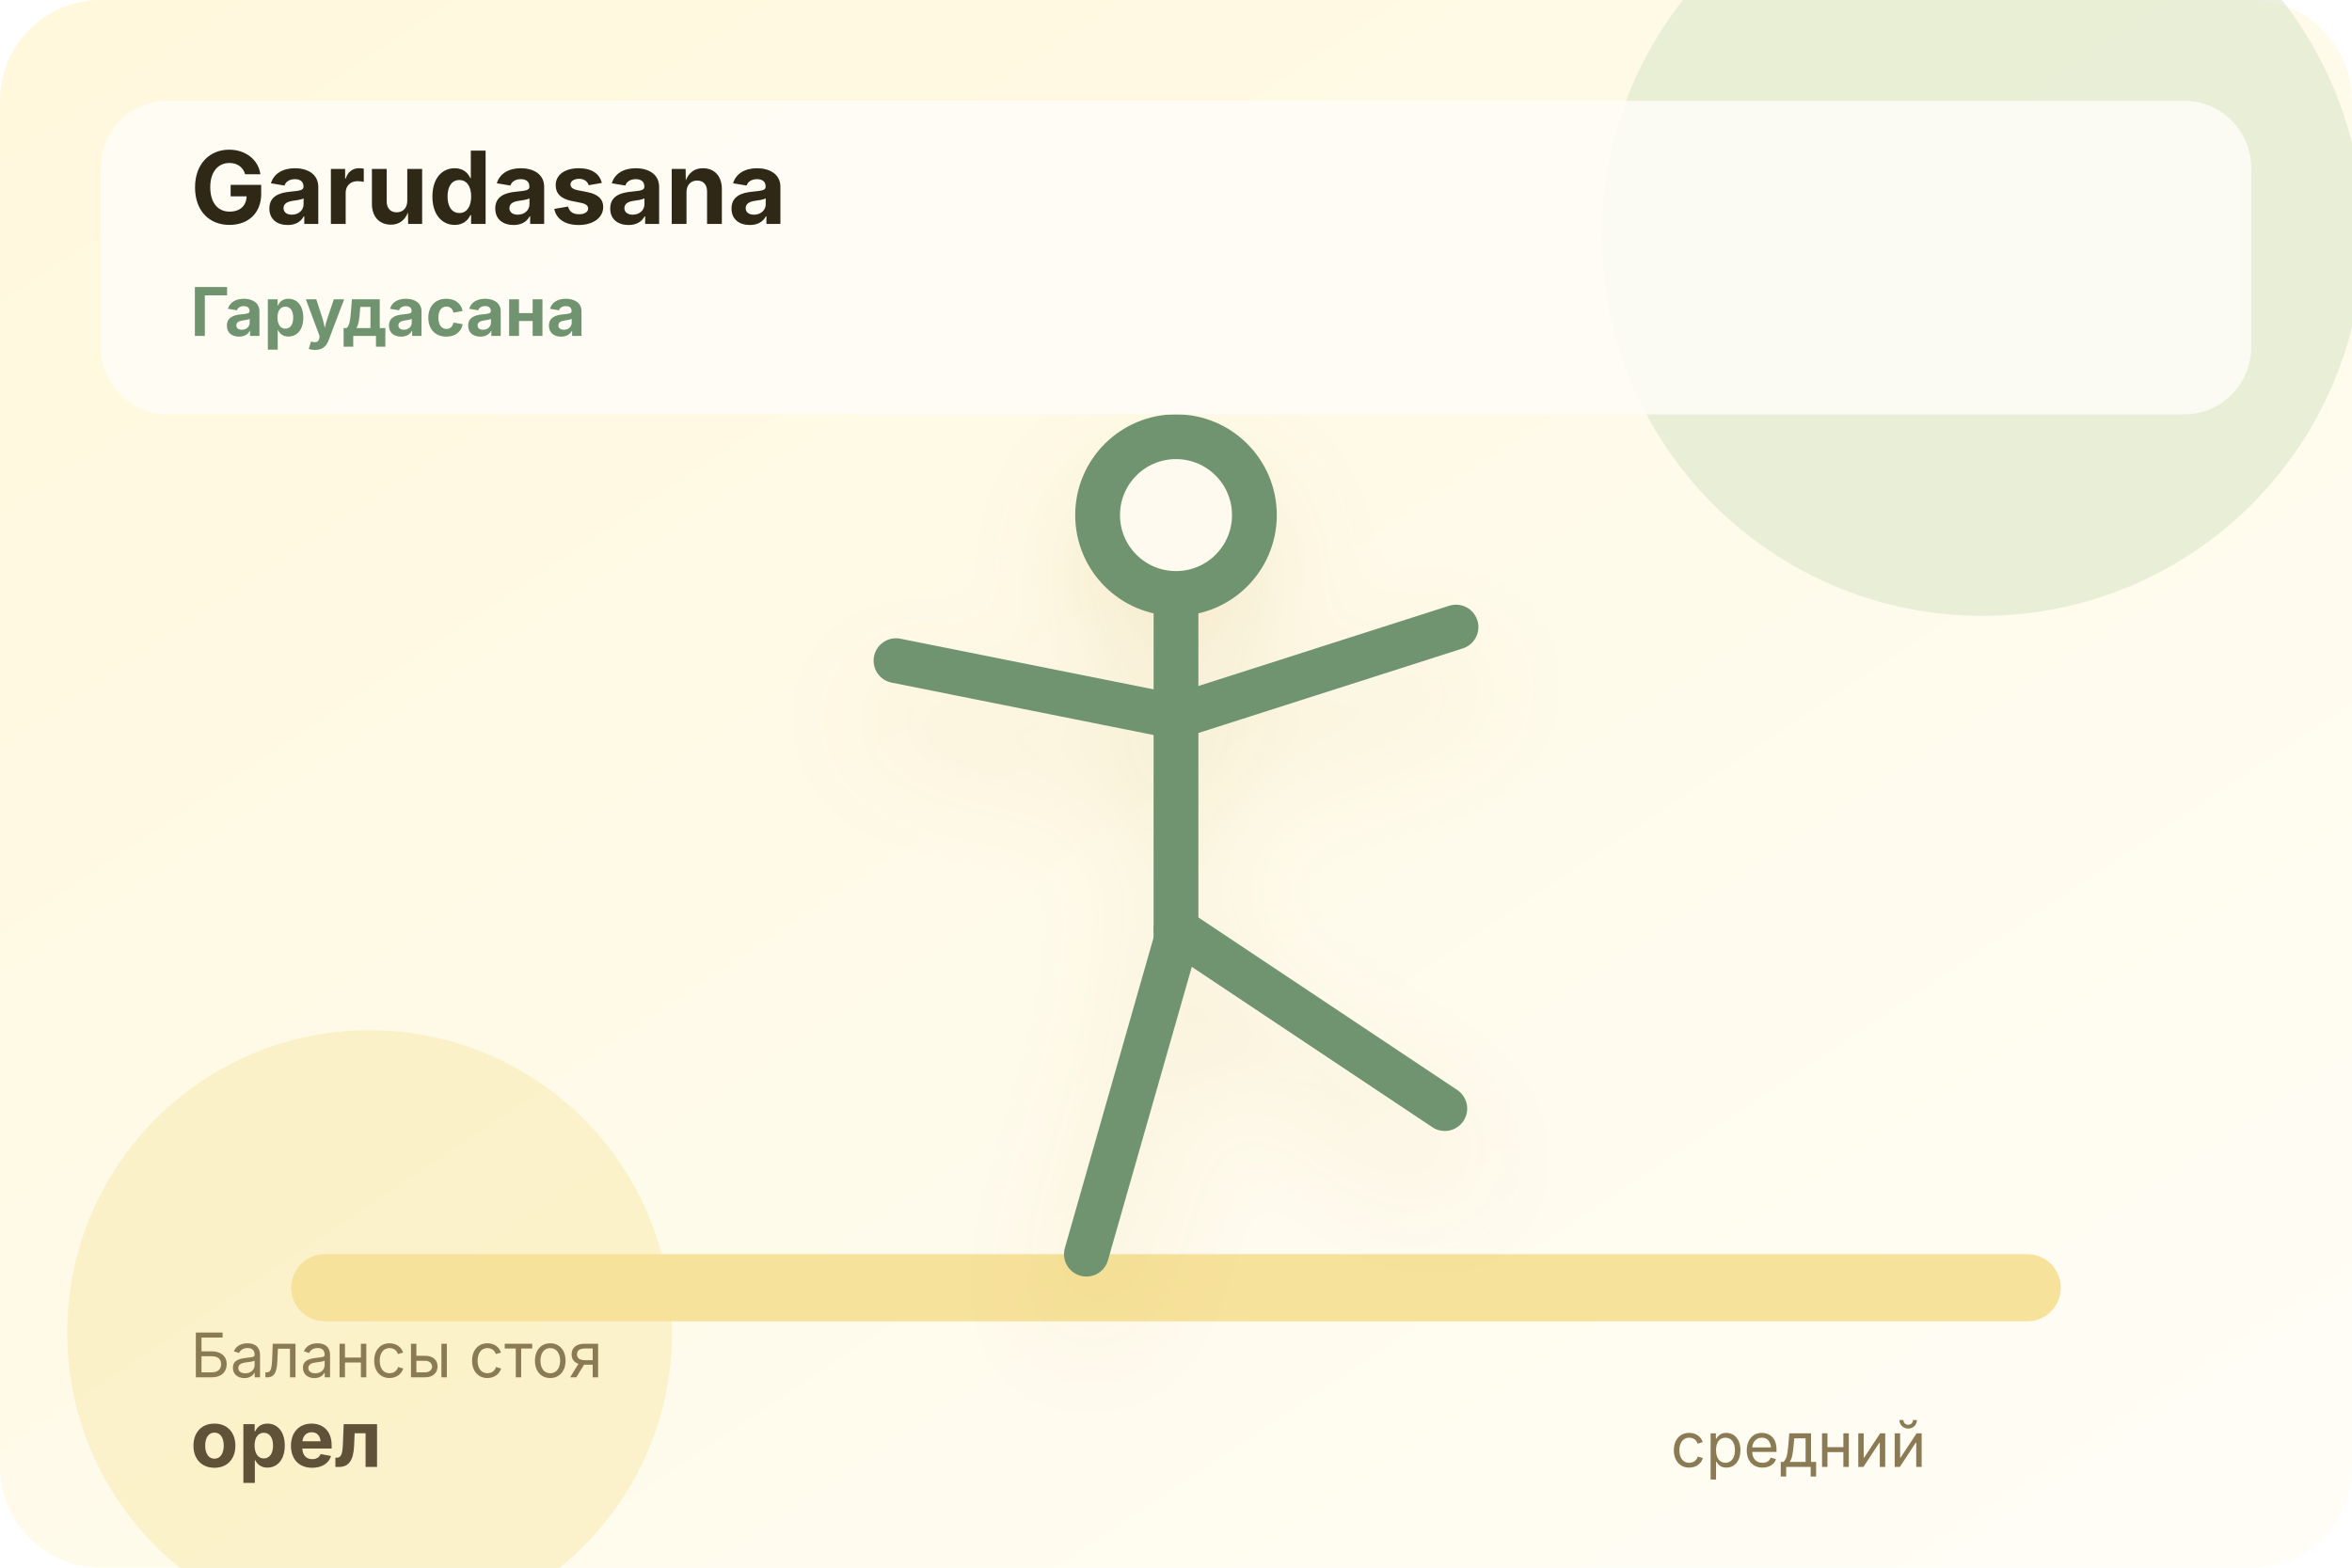
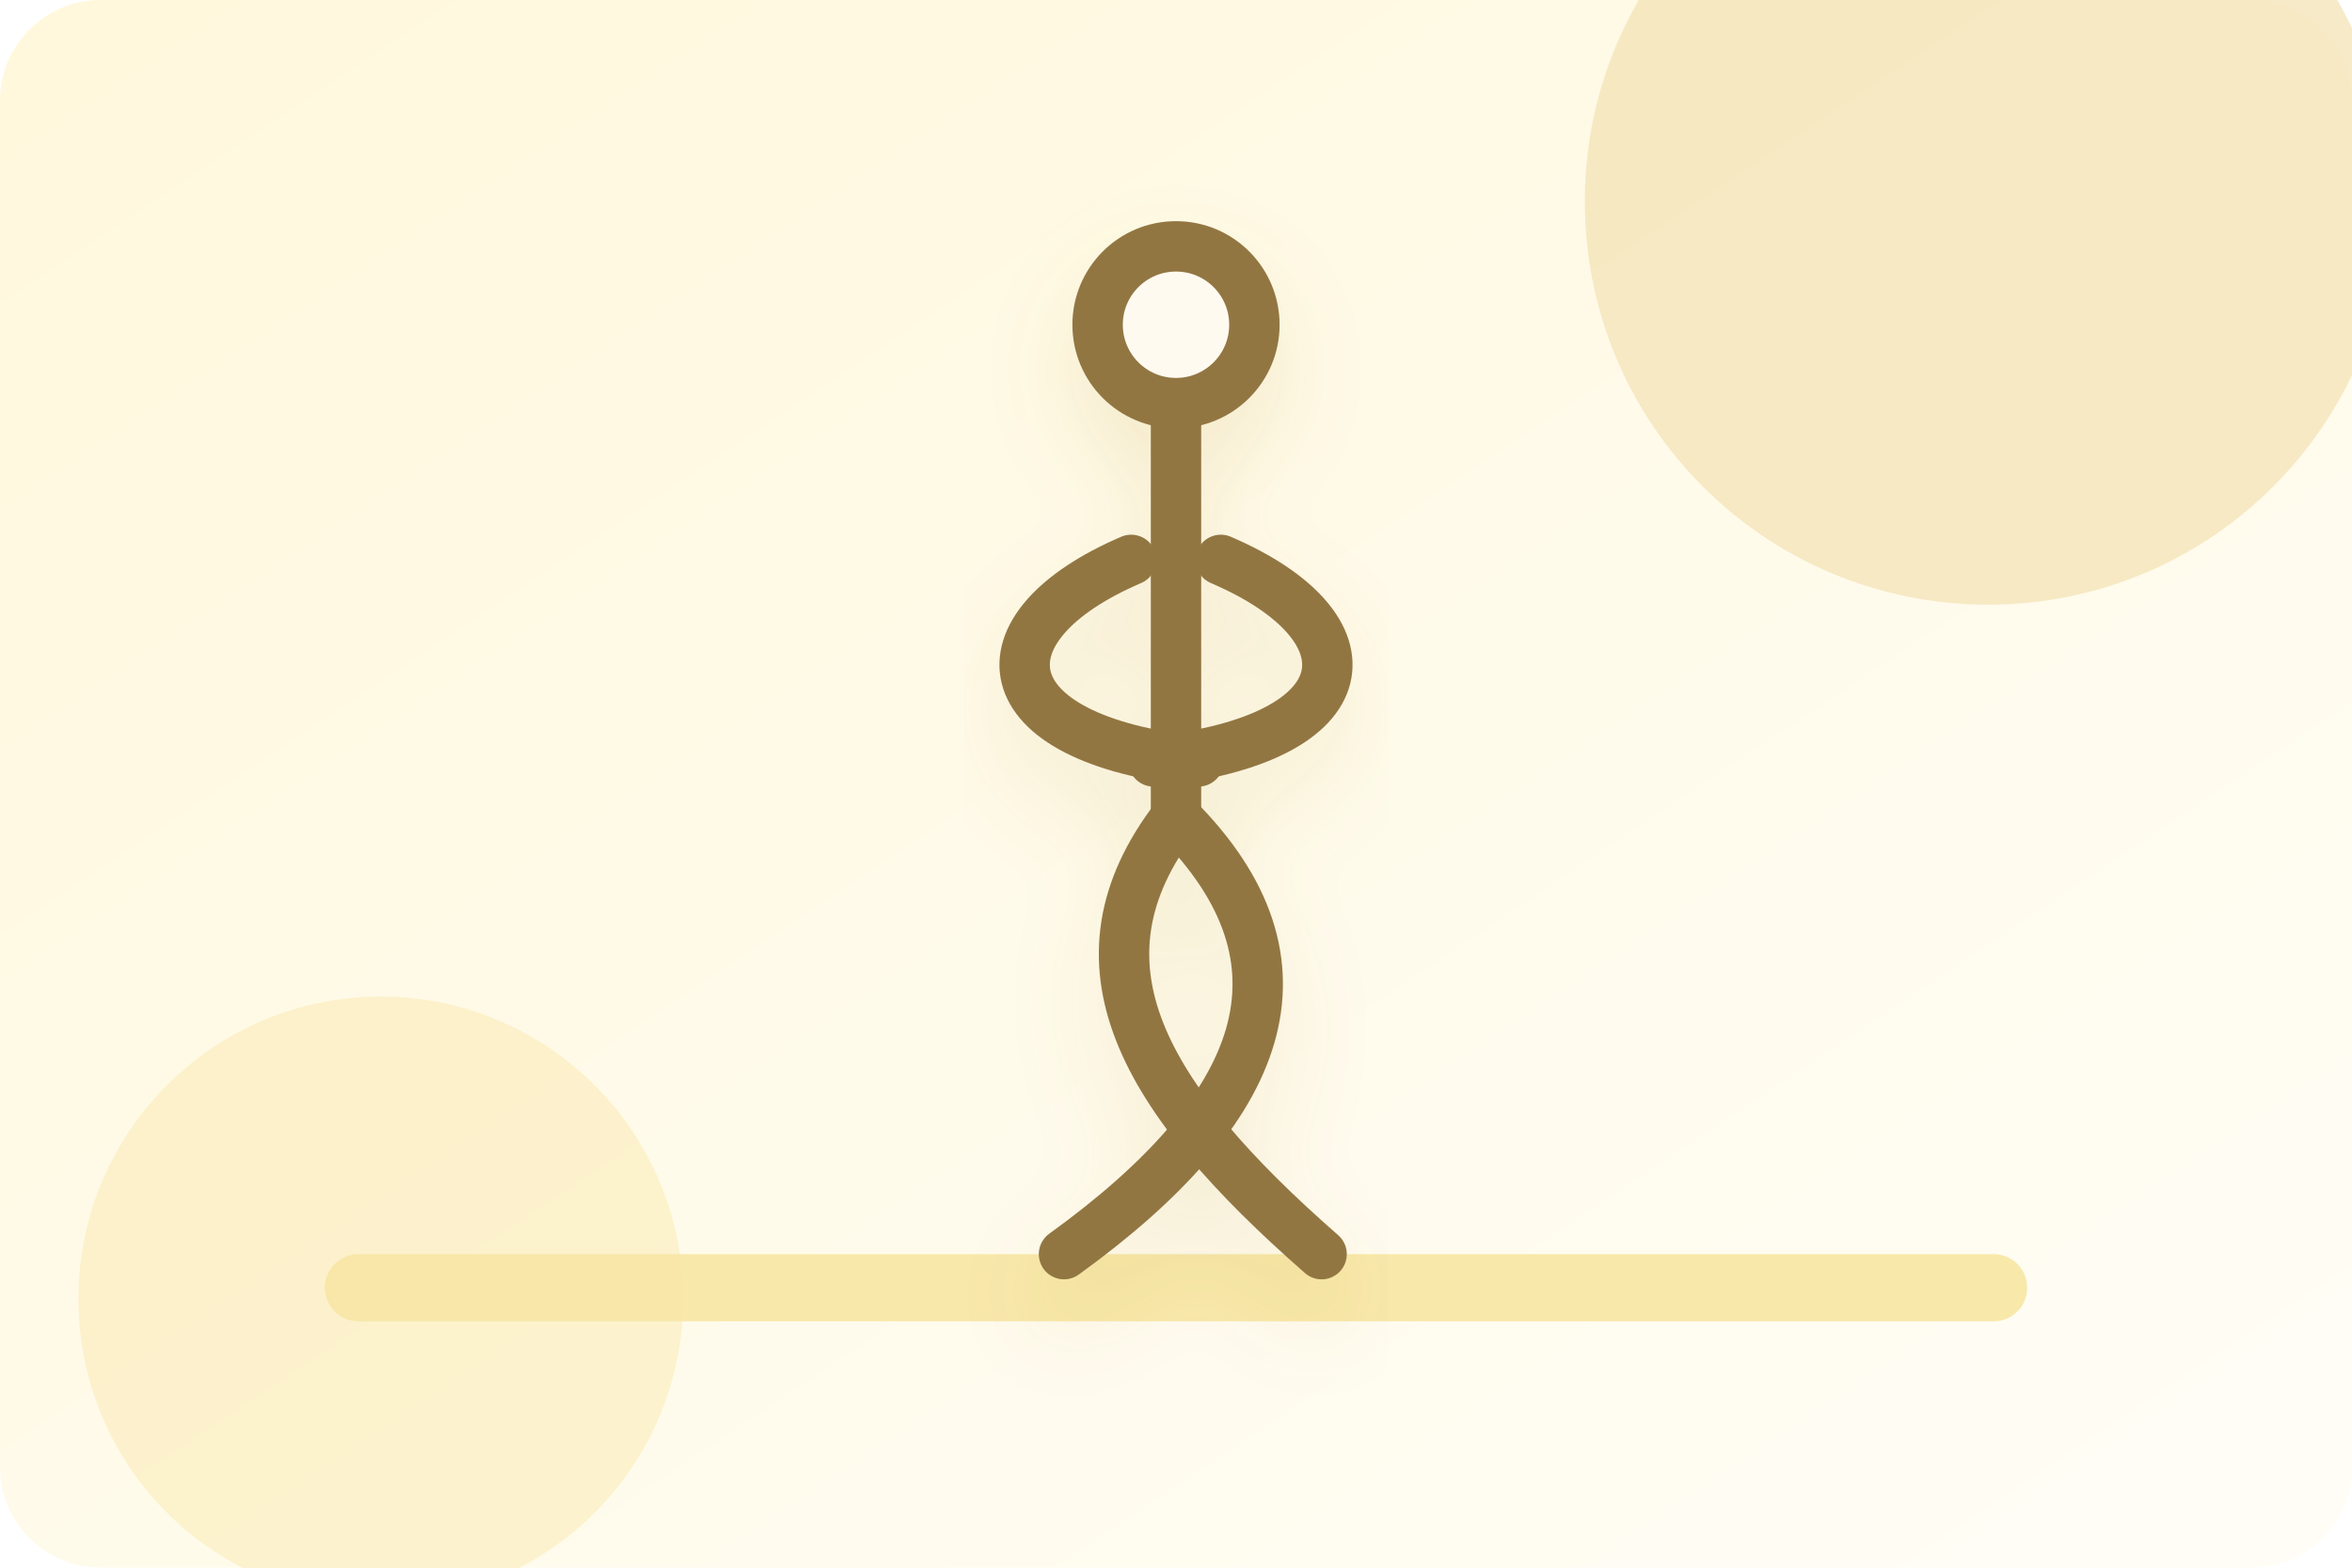
<svg xmlns="http://www.w3.org/2000/svg" width="420" height="280" viewBox="0 0 420 280" role="img" aria-label="Garudasana">
  <defs>
    <linearGradient id="bg" x1="0" y1="0" x2="1" y2="1">
      <stop offset="0" stop-color="#fff8dc" />
      <stop offset="1" stop-color="#fffdf7" />
    </linearGradient>
-     <filter id="soft" x="-20%" y="-20%" width="140%" height="140%">
-       <feDropShadow dx="0" dy="10" stdDeviation="10" flood-color="#a57a24" flood-opacity="0.12" />
+     <filter id="softShadow" x="-20%" y="-20%" width="140%" height="140%">
+       <feDropShadow dx="0" dy="8" stdDeviation="8" flood-color="#a57a24" flood-opacity="0.12" />
    </filter>
  </defs>
  <rect width="420" height="280" rx="18" fill="url(#bg)" />
-   <circle cx="354" cy="42" r="68" fill="#dce9c9" opacity="0.62" />
-   <circle cx="66" cy="238" r="54" fill="#f7e7a8" opacity="0.48" />
-   <rect x="52" y="224" width="316" height="12" rx="6" fill="#f7e29b" />
-   <g filter="url(#soft)">
-     <g stroke="#6f946f" stroke-width="8" stroke-linecap="round" stroke-linejoin="round" fill="none">
-       <circle cx="210" cy="92" r="14" fill="#fffaf0" />
-       <path d="M210 108 L210 168" />
-       <path d="M210 168 L194 224" />
-       <path d="M210 166 L258 198" />
-       <path d="M210 128 L160 118" />
-       <path d="M210 128 L260 112" />
+   <circle cx="355" cy="36" r="72" fill="#f3e2b4" opacity="0.72" />
+   <circle cx="68" cy="232" r="54" fill="#f8e7a7" opacity="0.44" />
+   <rect x="58" y="224" width="304" height="12" rx="6" fill="#f8e7a7" opacity="0.95" />
+   <g filter="url(#softShadow)">
+     <g stroke="#927643" stroke-width="9" stroke-linecap="round" stroke-linejoin="round" fill="none">
+       <circle cx="210" cy="58" r="14" fill="#fffaf0" />
+       <path d="M210 74 L210 146" />
+       <path d="M210 146 C190 172 204 196 236 224" />
+       <path d="M210 146 C236 172 226 198 190 224" />
+       <path d="M202 100 C174 112 176 132 214 136" />
+       <path d="M218 100 C246 112 244 132 206 136" />
    </g>
  </g>
-   <rect x="18" y="18" width="384" height="56" rx="12" fill="#fffdf7" opacity="0.88" />
-   <text x="34" y="40" font-family="Inter, Arial, sans-serif" font-size="18" font-weight="700" fill="#302816">Garudasana</text>
-   <text x="34" y="60" font-family="Inter, Arial, sans-serif" font-size="12" font-weight="700" fill="#6f946f">Гарудасана</text>
-   <text x="34" y="262" font-family="Inter, Arial, sans-serif" font-size="14" font-weight="700" fill="#5f5239">орел</text>
-   <text x="344" y="262" text-anchor="end" font-family="Inter, Arial, sans-serif" font-size="11" fill="#8b7b55">средний</text>
-   <text x="34" y="246" font-family="Inter, Arial, sans-serif" font-size="11" fill="#8b7b55">Балансы стоя</text>
</svg>
